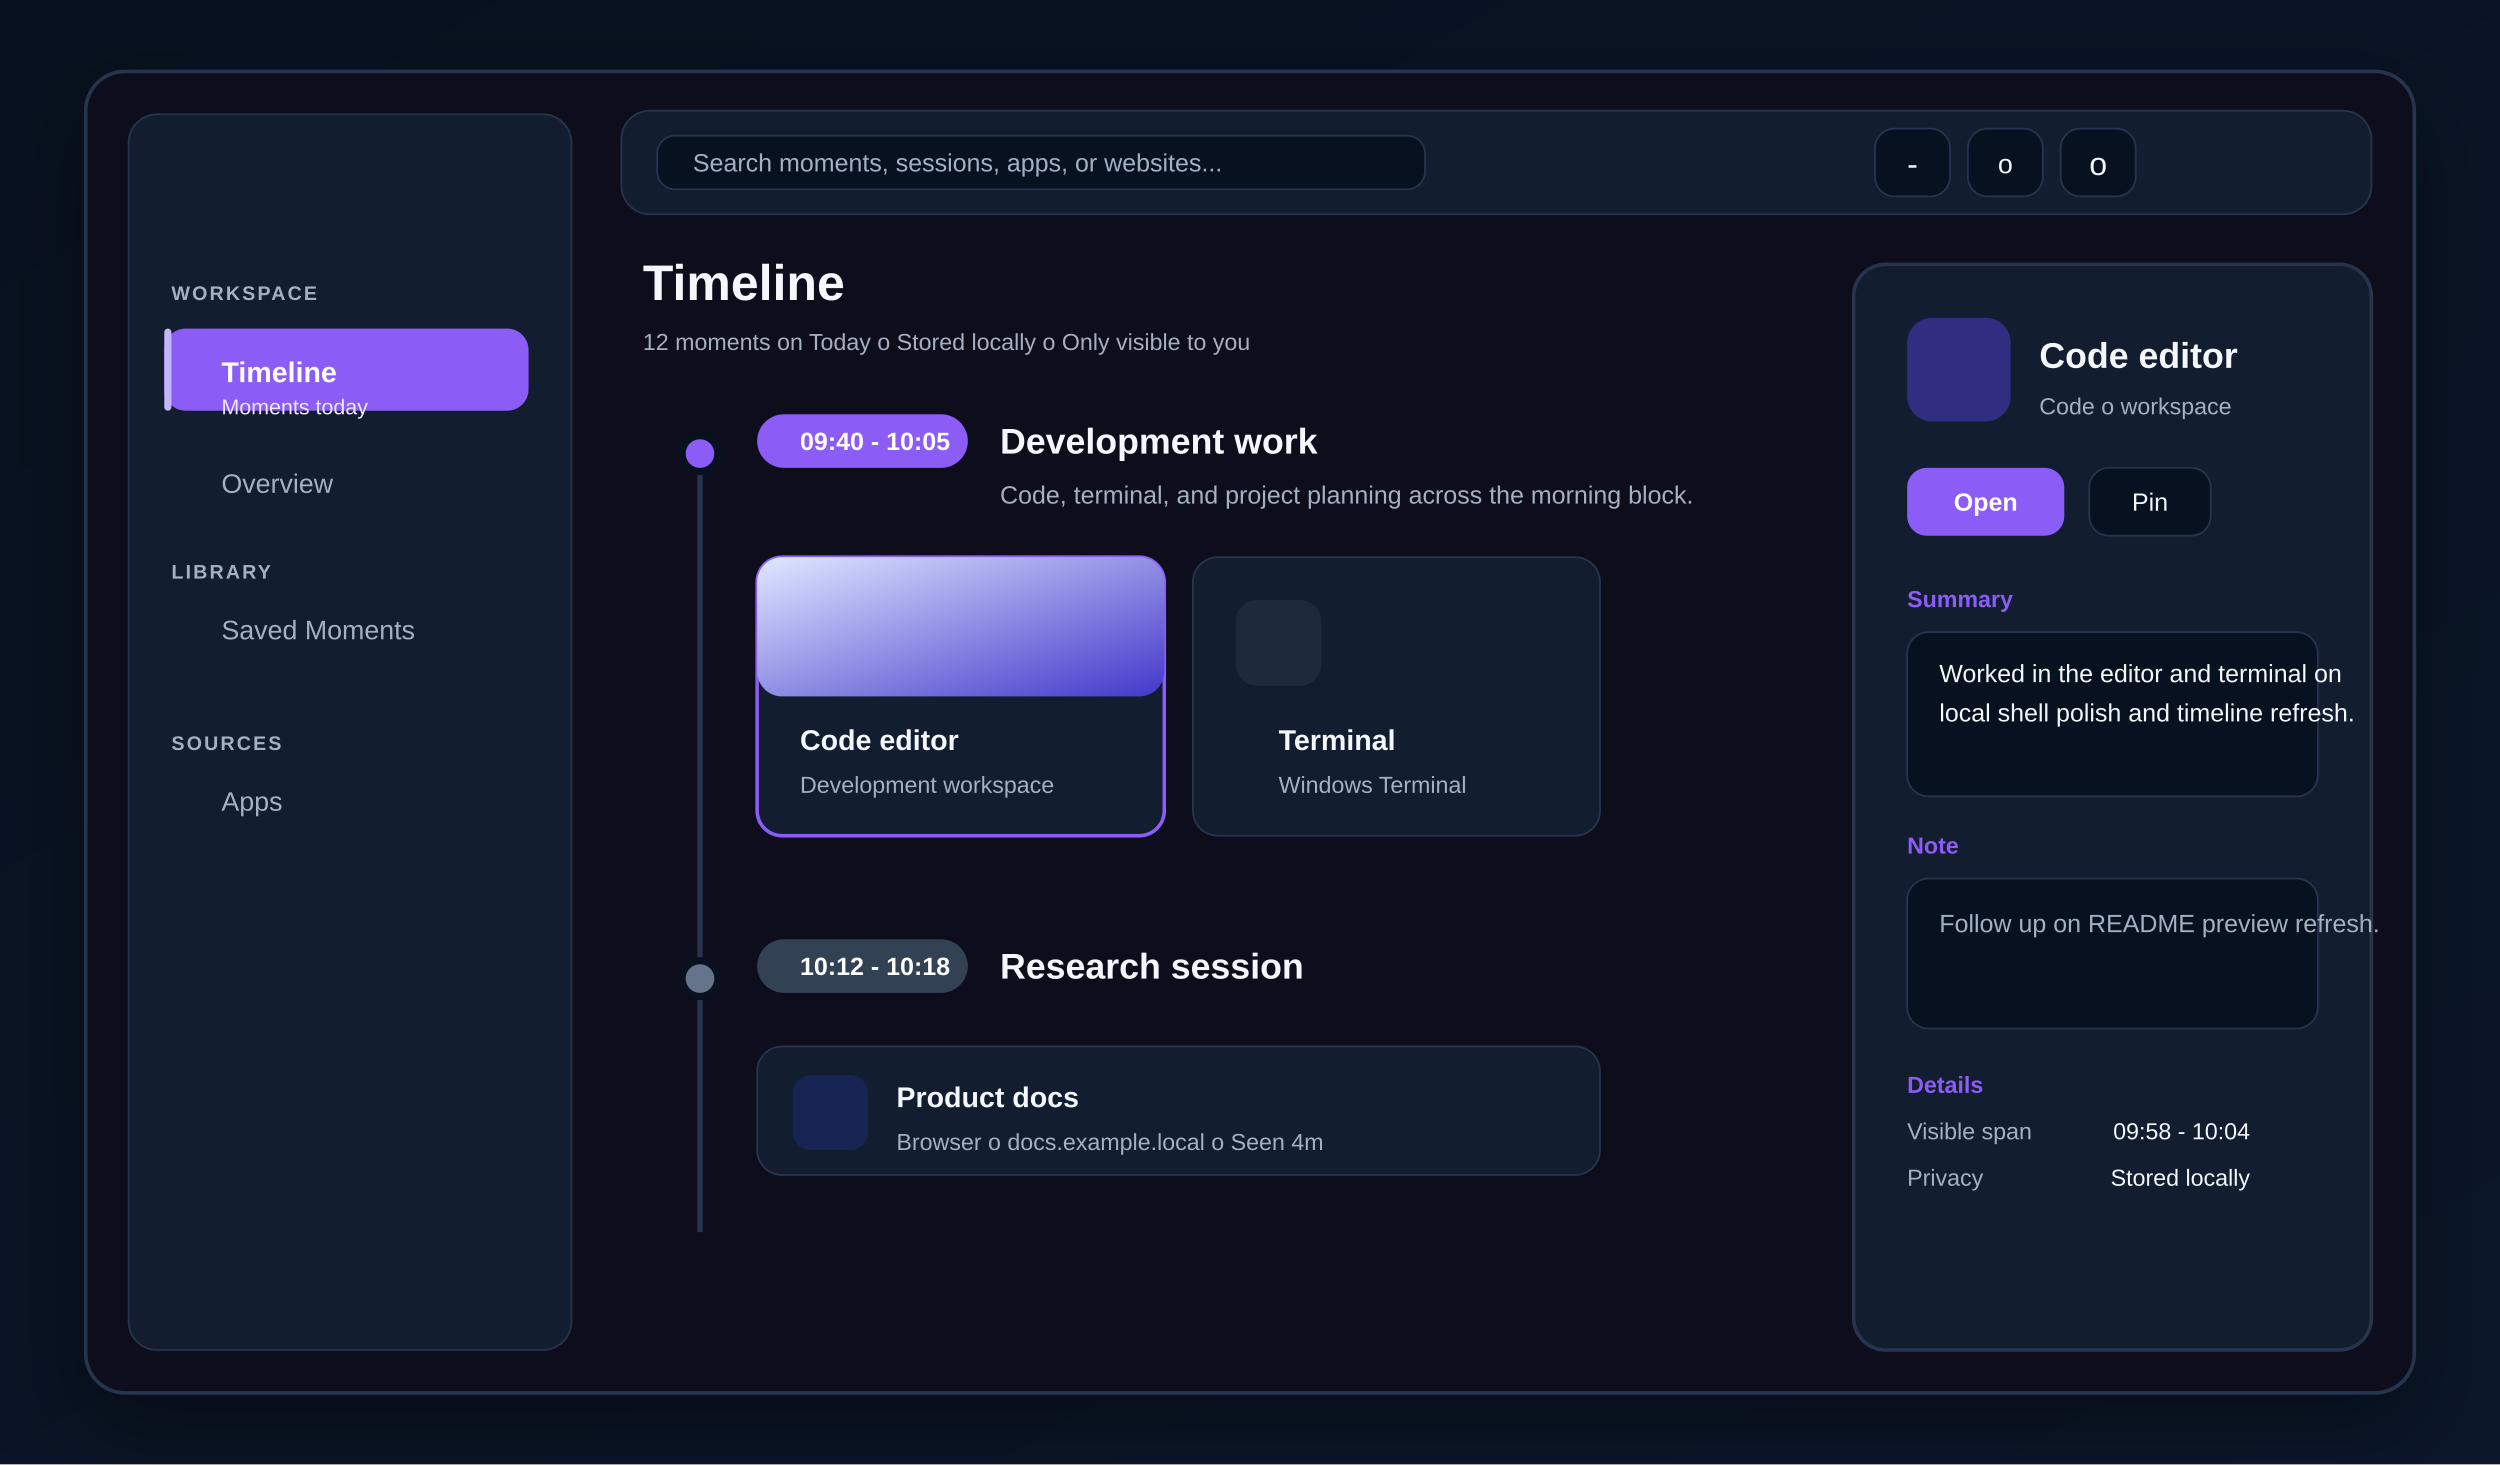
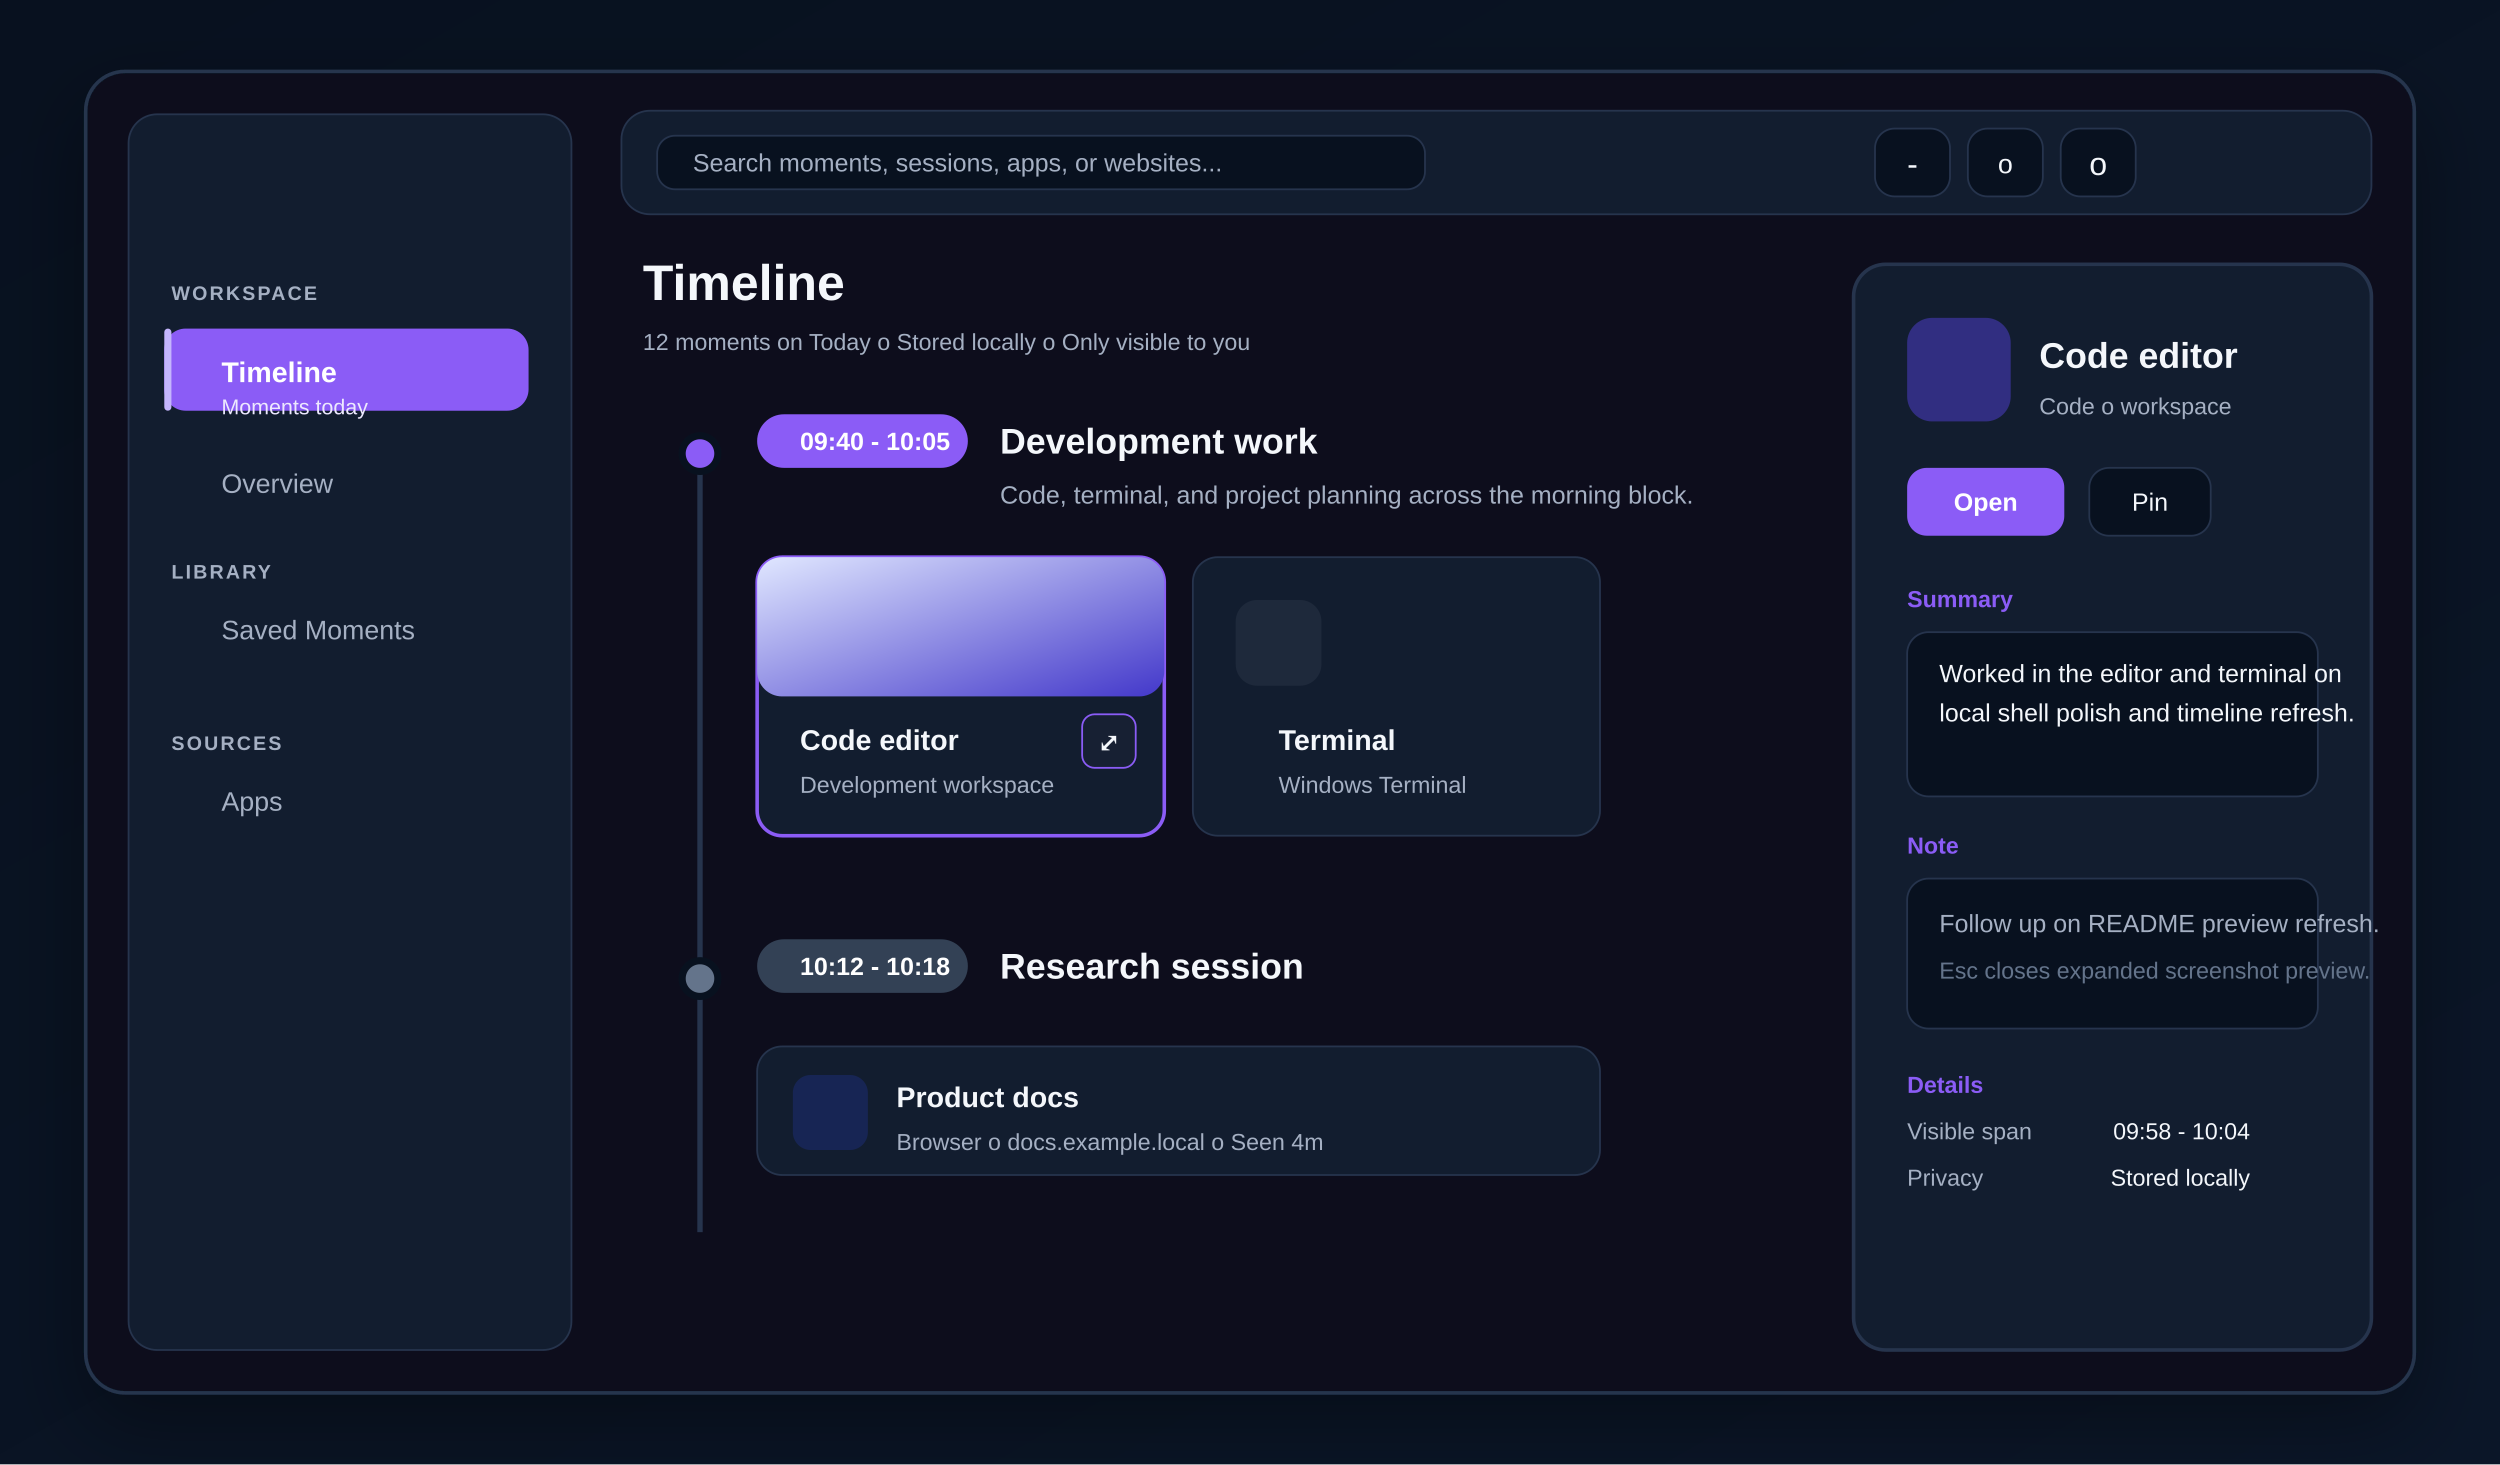
<svg xmlns="http://www.w3.org/2000/svg" width="1400" height="820" viewBox="0 0 1400 820" role="img" aria-labelledby="title desc">
  <defs>
    <linearGradient id="bg" x1="0" y1="0" x2="1" y2="1">
      <stop offset="0" stop-color="#08111F" />
      <stop offset="1" stop-color="#0B1628" />
    </linearGradient>
    <linearGradient id="shot" x1="0" y1="0" x2="1" y2="1">
      <stop offset="0" stop-color="#E0E7FF" />
      <stop offset="1" stop-color="#4338CA" />
    </linearGradient>
    <filter id="shadow" x="-20%" y="-20%" width="140%" height="140%">
      <feDropShadow dx="0" dy="18" stdDeviation="22" flood-color="#000000" flood-opacity="0.35" />
    </filter>
  </defs>
  <rect width="1400" height="820" fill="url(#bg)" />
  <g filter="url(#shadow)">
    <rect x="48" y="40" width="1304" height="740" rx="22" fill="#08111F" stroke="#26344D" stroke-width="2" />
  </g>
  <rect x="72" y="64" width="248" height="692" rx="16" fill="#121D2F" stroke="#26344D" />
  <text x="96" y="168" font-family="Segoe UI, Arial, sans-serif" font-size="11" font-weight="700" letter-spacing="1.2" fill="#A5B0C3">WORKSPACE</text>
  <rect x="92" y="184" width="204" height="46" rx="12" fill="#8B5CF6" />
  <rect x="92" y="184" width="4" height="46" rx="2" fill="#C4B5FD" />
  <text x="124" y="214" font-family="Segoe UI, Arial, sans-serif" font-size="16" font-weight="700" fill="#FFFFFF">Timeline</text>
  <text x="124" y="232" font-family="Segoe UI, Arial, sans-serif" font-size="12" fill="#EDE9FE">Moments today</text>
  <text x="124" y="276" font-family="Segoe UI, Arial, sans-serif" font-size="15" fill="#A5B0C3">Overview</text>
  <text x="96" y="324" font-family="Segoe UI, Arial, sans-serif" font-size="11" font-weight="700" letter-spacing="1.2" fill="#A5B0C3">LIBRARY</text>
  <text x="124" y="358" font-family="Segoe UI, Arial, sans-serif" font-size="15" fill="#A5B0C3">Saved Moments</text>
  <text x="96" y="420" font-family="Segoe UI, Arial, sans-serif" font-size="11" font-weight="700" letter-spacing="1.2" fill="#A5B0C3">SOURCES</text>
  <text x="124" y="454" font-family="Segoe UI, Arial, sans-serif" font-size="15" fill="#A5B0C3">Apps</text>
  <rect x="348" y="62" width="980" height="58" rx="16" fill="#121D2F" stroke="#26344D" />
  <rect x="368" y="76" width="430" height="30" rx="10" fill="#08111F" stroke="#26344D" />
  <text x="388" y="96" font-family="Segoe UI, Arial, sans-serif" font-size="14" fill="#A5B0C3">Search moments, sessions, apps, or websites...</text>
  <rect x="1050" y="72" width="42" height="38" rx="11" fill="#08111F" stroke="#26344D" />
  <text x="1071" y="98" text-anchor="middle" font-family="Segoe UI, Arial, sans-serif" font-size="18" fill="#F4F7FB">-</text>
  <rect x="1102" y="72" width="42" height="38" rx="11" fill="#08111F" stroke="#26344D" />
  <text x="1123" y="97" text-anchor="middle" font-family="Segoe UI, Arial, sans-serif" font-size="15" fill="#F4F7FB">o</text>
  <rect x="1154" y="72" width="42" height="38" rx="11" fill="#08111F" stroke="#26344D" />
  <text x="1175" y="98" text-anchor="middle" font-family="Segoe UI, Arial, sans-serif" font-size="18" fill="#F4F7FB">o</text>
  <text x="360" y="168" font-family="Segoe UI, Arial, sans-serif" font-size="28" font-weight="700" fill="#F4F7FB">Timeline</text>
  <text x="360" y="196" font-family="Segoe UI, Arial, sans-serif" font-size="13" fill="#A5B0C3">12 moments on Today o Stored locally o Only visible to you</text>
  <line x1="392" y1="250" x2="392" y2="690" stroke="#26344D" stroke-width="3" />
  <circle cx="392" cy="254" r="10" fill="#8B5CF6" stroke="#08111F" stroke-width="4" />
  <rect x="424" y="232" width="118" height="30" rx="15" fill="#8B5CF6" />
  <text x="448" y="252" font-family="Segoe UI, Arial, sans-serif" font-size="14" font-weight="700" fill="#FFFFFF">09:40 - 10:05</text>
  <text x="560" y="254" font-family="Segoe UI, Arial, sans-serif" font-size="20" font-weight="700" fill="#F4F7FB">Development work</text>
  <text x="560" y="282" font-family="Segoe UI, Arial, sans-serif" font-size="14" fill="#A5B0C3">Code, terminal, and project planning across the morning block.</text>
  <rect x="424" y="312" width="228" height="156" rx="14" fill="#121D2F" stroke="#8B5CF6" stroke-width="2" />
  <rect x="424" y="312" width="228" height="78" rx="14" fill="url(#shot)" />
+   <rect x="606" y="400" width="30" height="30" rx="7" fill="#172033" stroke="#8B5CF6" />
+   <text x="621" y="421" text-anchor="middle" font-family="Segoe UI, Arial, sans-serif" font-size="15" font-weight="700" fill="#F4F7FB">⤢</text>
  <text x="448" y="420" font-family="Segoe UI, Arial, sans-serif" font-size="16" font-weight="700" fill="#F4F7FB">Code editor</text>
  <text x="448" y="444" font-family="Segoe UI, Arial, sans-serif" font-size="13" fill="#A5B0C3">Development workspace</text>
  <rect x="668" y="312" width="228" height="156" rx="14" fill="#121D2F" stroke="#26344D" />
  <rect x="692" y="336" width="48" height="48" rx="12" fill="#1E293B" />
  <text x="716" y="420" font-family="Segoe UI, Arial, sans-serif" font-size="16" font-weight="700" fill="#F4F7FB">Terminal</text>
  <text x="716" y="444" font-family="Segoe UI, Arial, sans-serif" font-size="13" fill="#A5B0C3">Windows Terminal</text>
  <circle cx="392" cy="548" r="10" fill="#64748B" stroke="#08111F" stroke-width="4" />
  <rect x="424" y="526" width="118" height="30" rx="15" fill="#334155" />
  <text x="448" y="546" font-family="Segoe UI, Arial, sans-serif" font-size="14" font-weight="700" fill="#FFFFFF">10:12 - 10:18</text>
  <text x="560" y="548" font-family="Segoe UI, Arial, sans-serif" font-size="20" font-weight="700" fill="#F4F7FB">Research session</text>
  <rect x="424" y="586" width="472" height="72" rx="14" fill="#121D2F" stroke="#26344D" />
  <rect x="444" y="602" width="42" height="42" rx="10" fill="#172554" />
  <text x="502" y="620" font-family="Segoe UI, Arial, sans-serif" font-size="16" font-weight="700" fill="#F4F7FB">Product docs</text>
  <text x="502" y="644" font-family="Segoe UI, Arial, sans-serif" font-size="13" fill="#A5B0C3">Browser o docs.example.local o Seen 4m</text>
  <rect x="1038" y="148" width="290" height="608" rx="18" fill="#121D2F" stroke="#26344D" stroke-width="2" />
  <rect x="1068" y="178" width="58" height="58" rx="14" fill="#312E81" />
  <text x="1142" y="206" font-family="Segoe UI, Arial, sans-serif" font-size="20" font-weight="700" fill="#F4F7FB">Code editor</text>
  <text x="1142" y="232" font-family="Segoe UI, Arial, sans-serif" font-size="13" fill="#A5B0C3">Code o workspace</text>
  <rect x="1068" y="262" width="88" height="38" rx="11" fill="#8B5CF6" />
  <text x="1112" y="286" text-anchor="middle" font-family="Segoe UI, Arial, sans-serif" font-size="14" font-weight="700" fill="#FFFFFF">Open</text>
  <rect x="1170" y="262" width="68" height="38" rx="11" fill="#08111F" stroke="#26344D" />
  <text x="1204" y="286" text-anchor="middle" font-family="Segoe UI, Arial, sans-serif" font-size="14" fill="#F4F7FB">Pin</text>
  <text x="1068" y="340" font-family="Segoe UI, Arial, sans-serif" font-size="13" font-weight="700" fill="#8B5CF6">Summary</text>
  <rect x="1068" y="354" width="230" height="92" rx="12" fill="#08111F" stroke="#26344D" />
  <text x="1086" y="382" font-family="Segoe UI, Arial, sans-serif" font-size="14" fill="#F4F7FB">Worked in the editor and terminal on</text>
  <text x="1086" y="404" font-family="Segoe UI, Arial, sans-serif" font-size="14" fill="#F4F7FB">local shell polish and timeline refresh.</text>
  <text x="1068" y="478" font-family="Segoe UI, Arial, sans-serif" font-size="13" font-weight="700" fill="#8B5CF6">Note</text>
  <rect x="1068" y="492" width="230" height="84" rx="12" fill="#08111F" stroke="#26344D" />
  <text x="1086" y="522" font-family="Segoe UI, Arial, sans-serif" font-size="14" fill="#A5B0C3">Follow up on README preview refresh.</text>
+   <text x="1086" y="548" font-family="Segoe UI, Arial, sans-serif" font-size="13" fill="#64748B">Esc closes expanded screenshot preview.</text>
  <text x="1068" y="612" font-family="Segoe UI, Arial, sans-serif" font-size="13" font-weight="700" fill="#8B5CF6">Details</text>
  <text x="1068" y="638" font-family="Segoe UI, Arial, sans-serif" font-size="13" fill="#A5B0C3">Visible span</text>
  <text x="1260" y="638" text-anchor="end" font-family="Segoe UI, Arial, sans-serif" font-size="13" fill="#F4F7FB">09:58 - 10:04</text>
  <text x="1068" y="664" font-family="Segoe UI, Arial, sans-serif" font-size="13" fill="#A5B0C3">Privacy</text>
  <text x="1260" y="664" text-anchor="end" font-family="Segoe UI, Arial, sans-serif" font-size="13" fill="#F4F7FB">Stored locally</text>
</svg>
